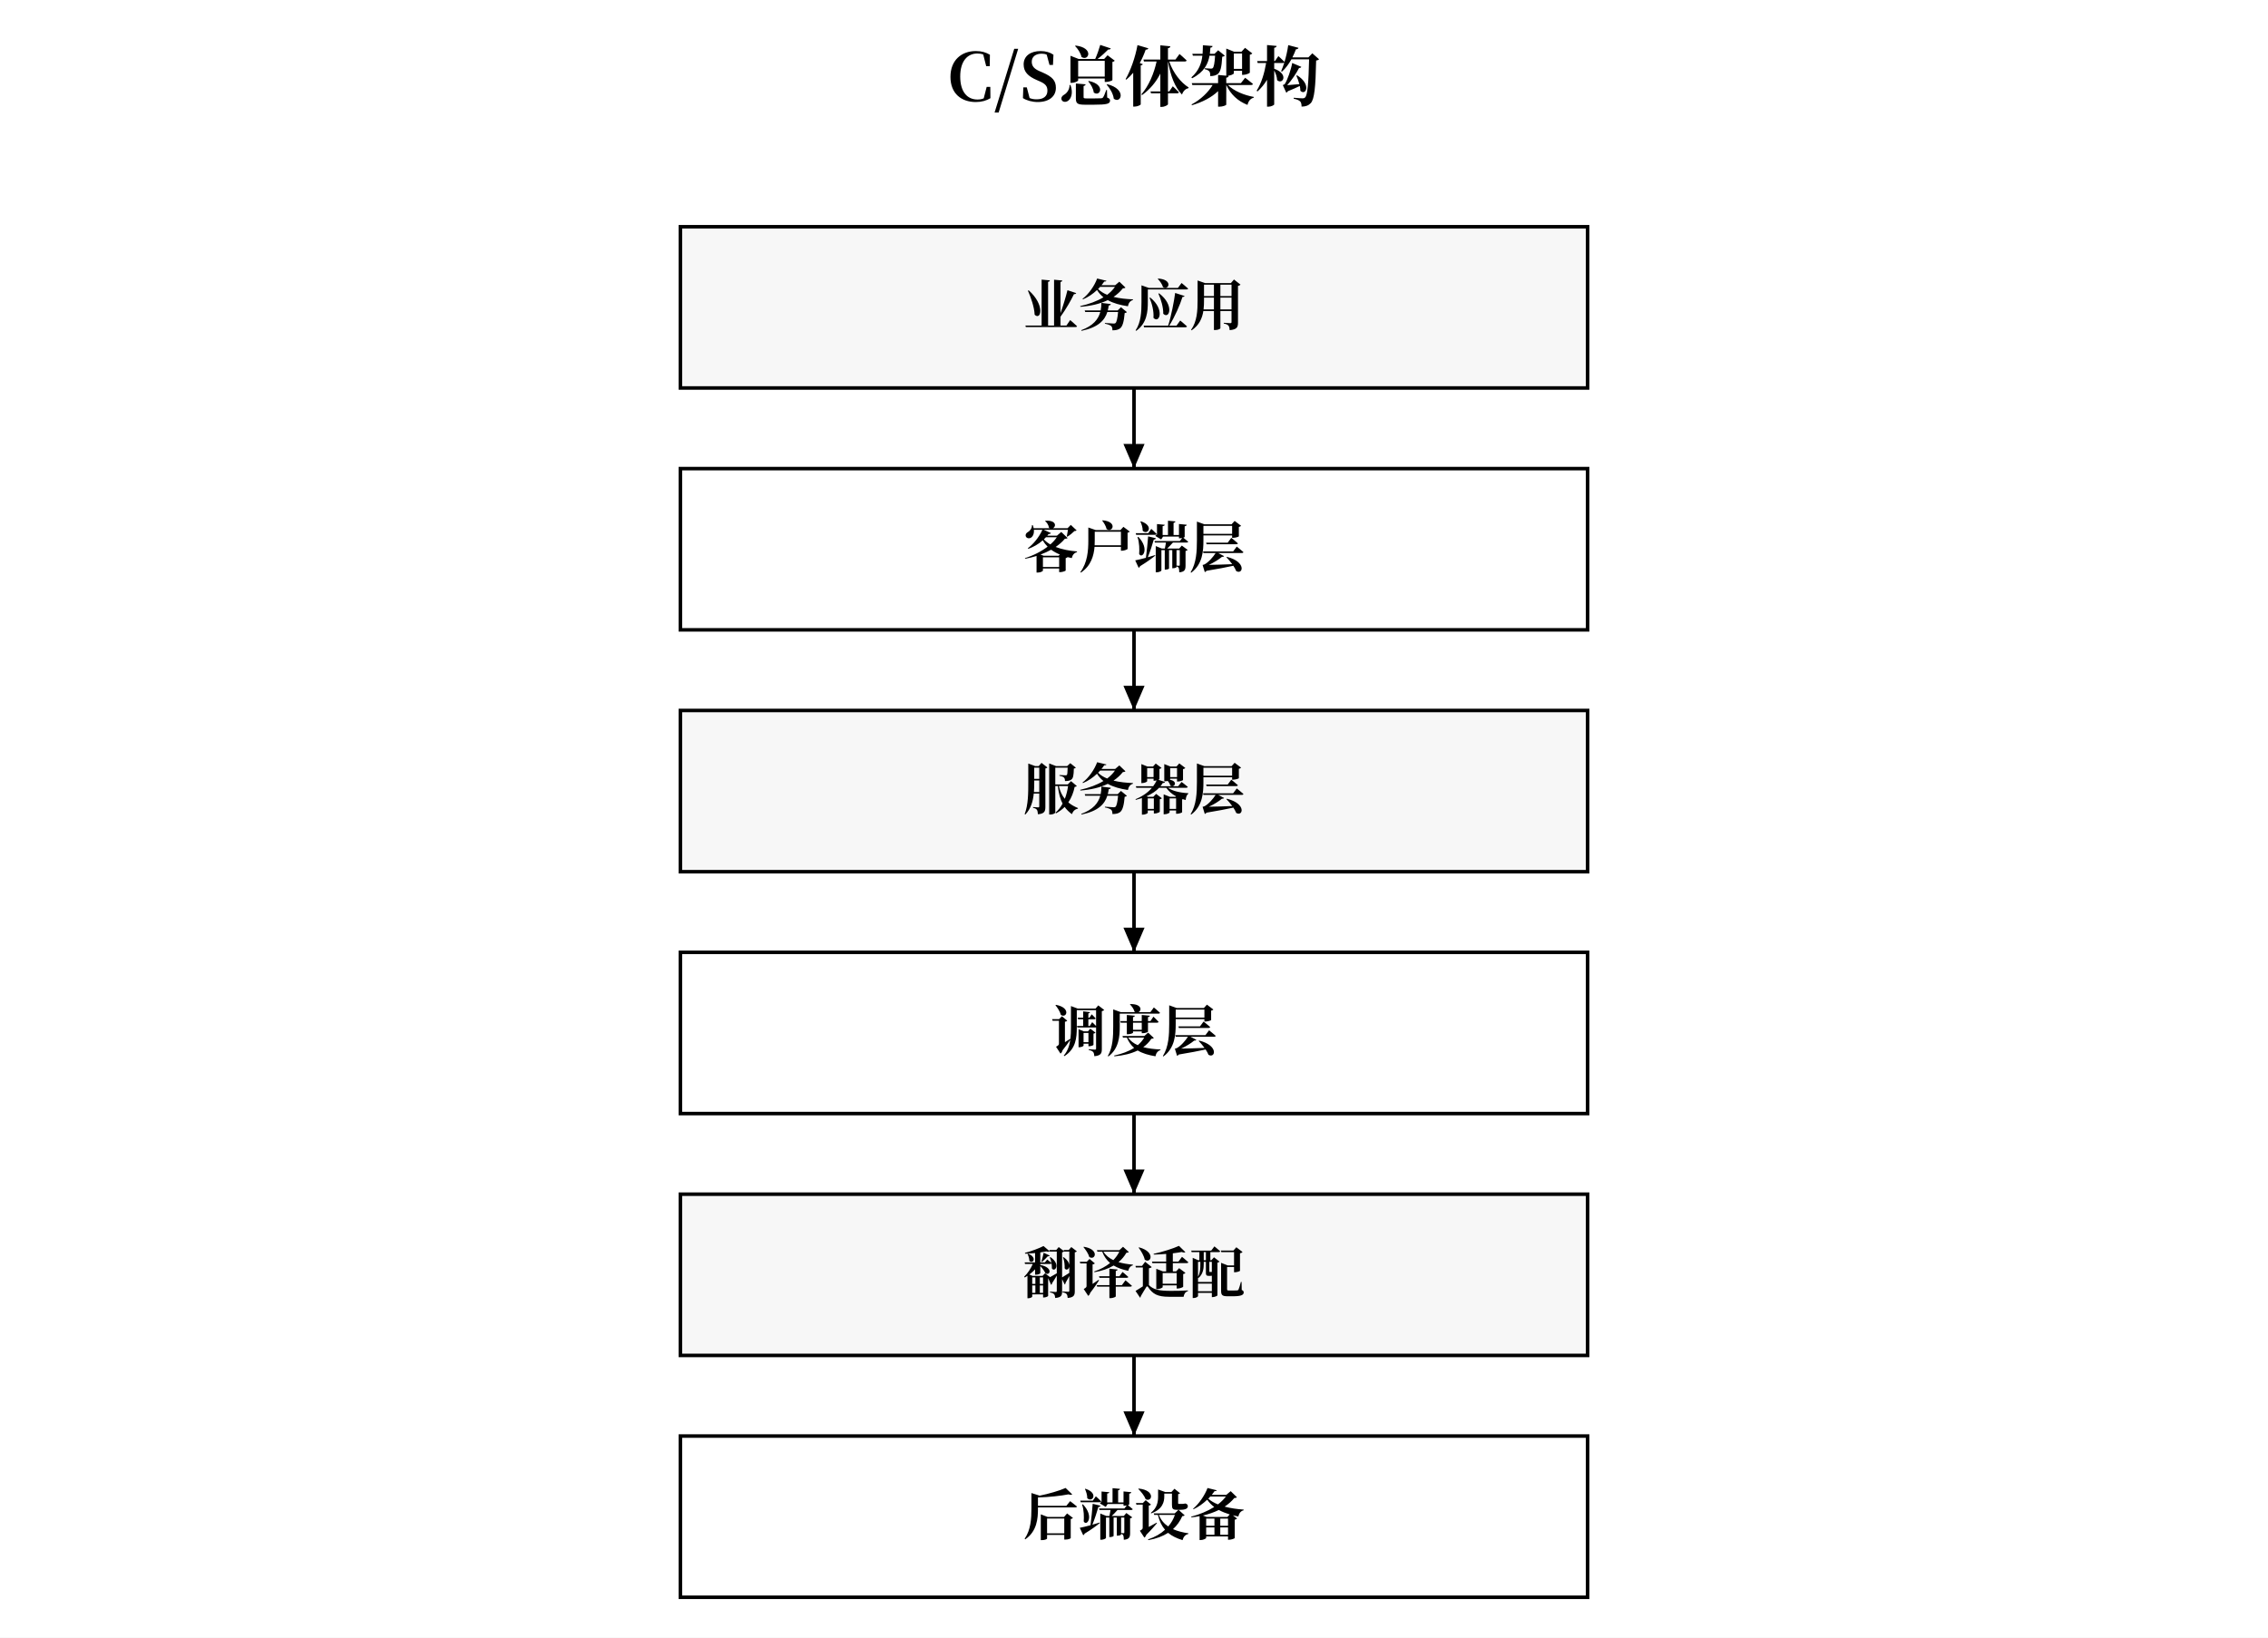
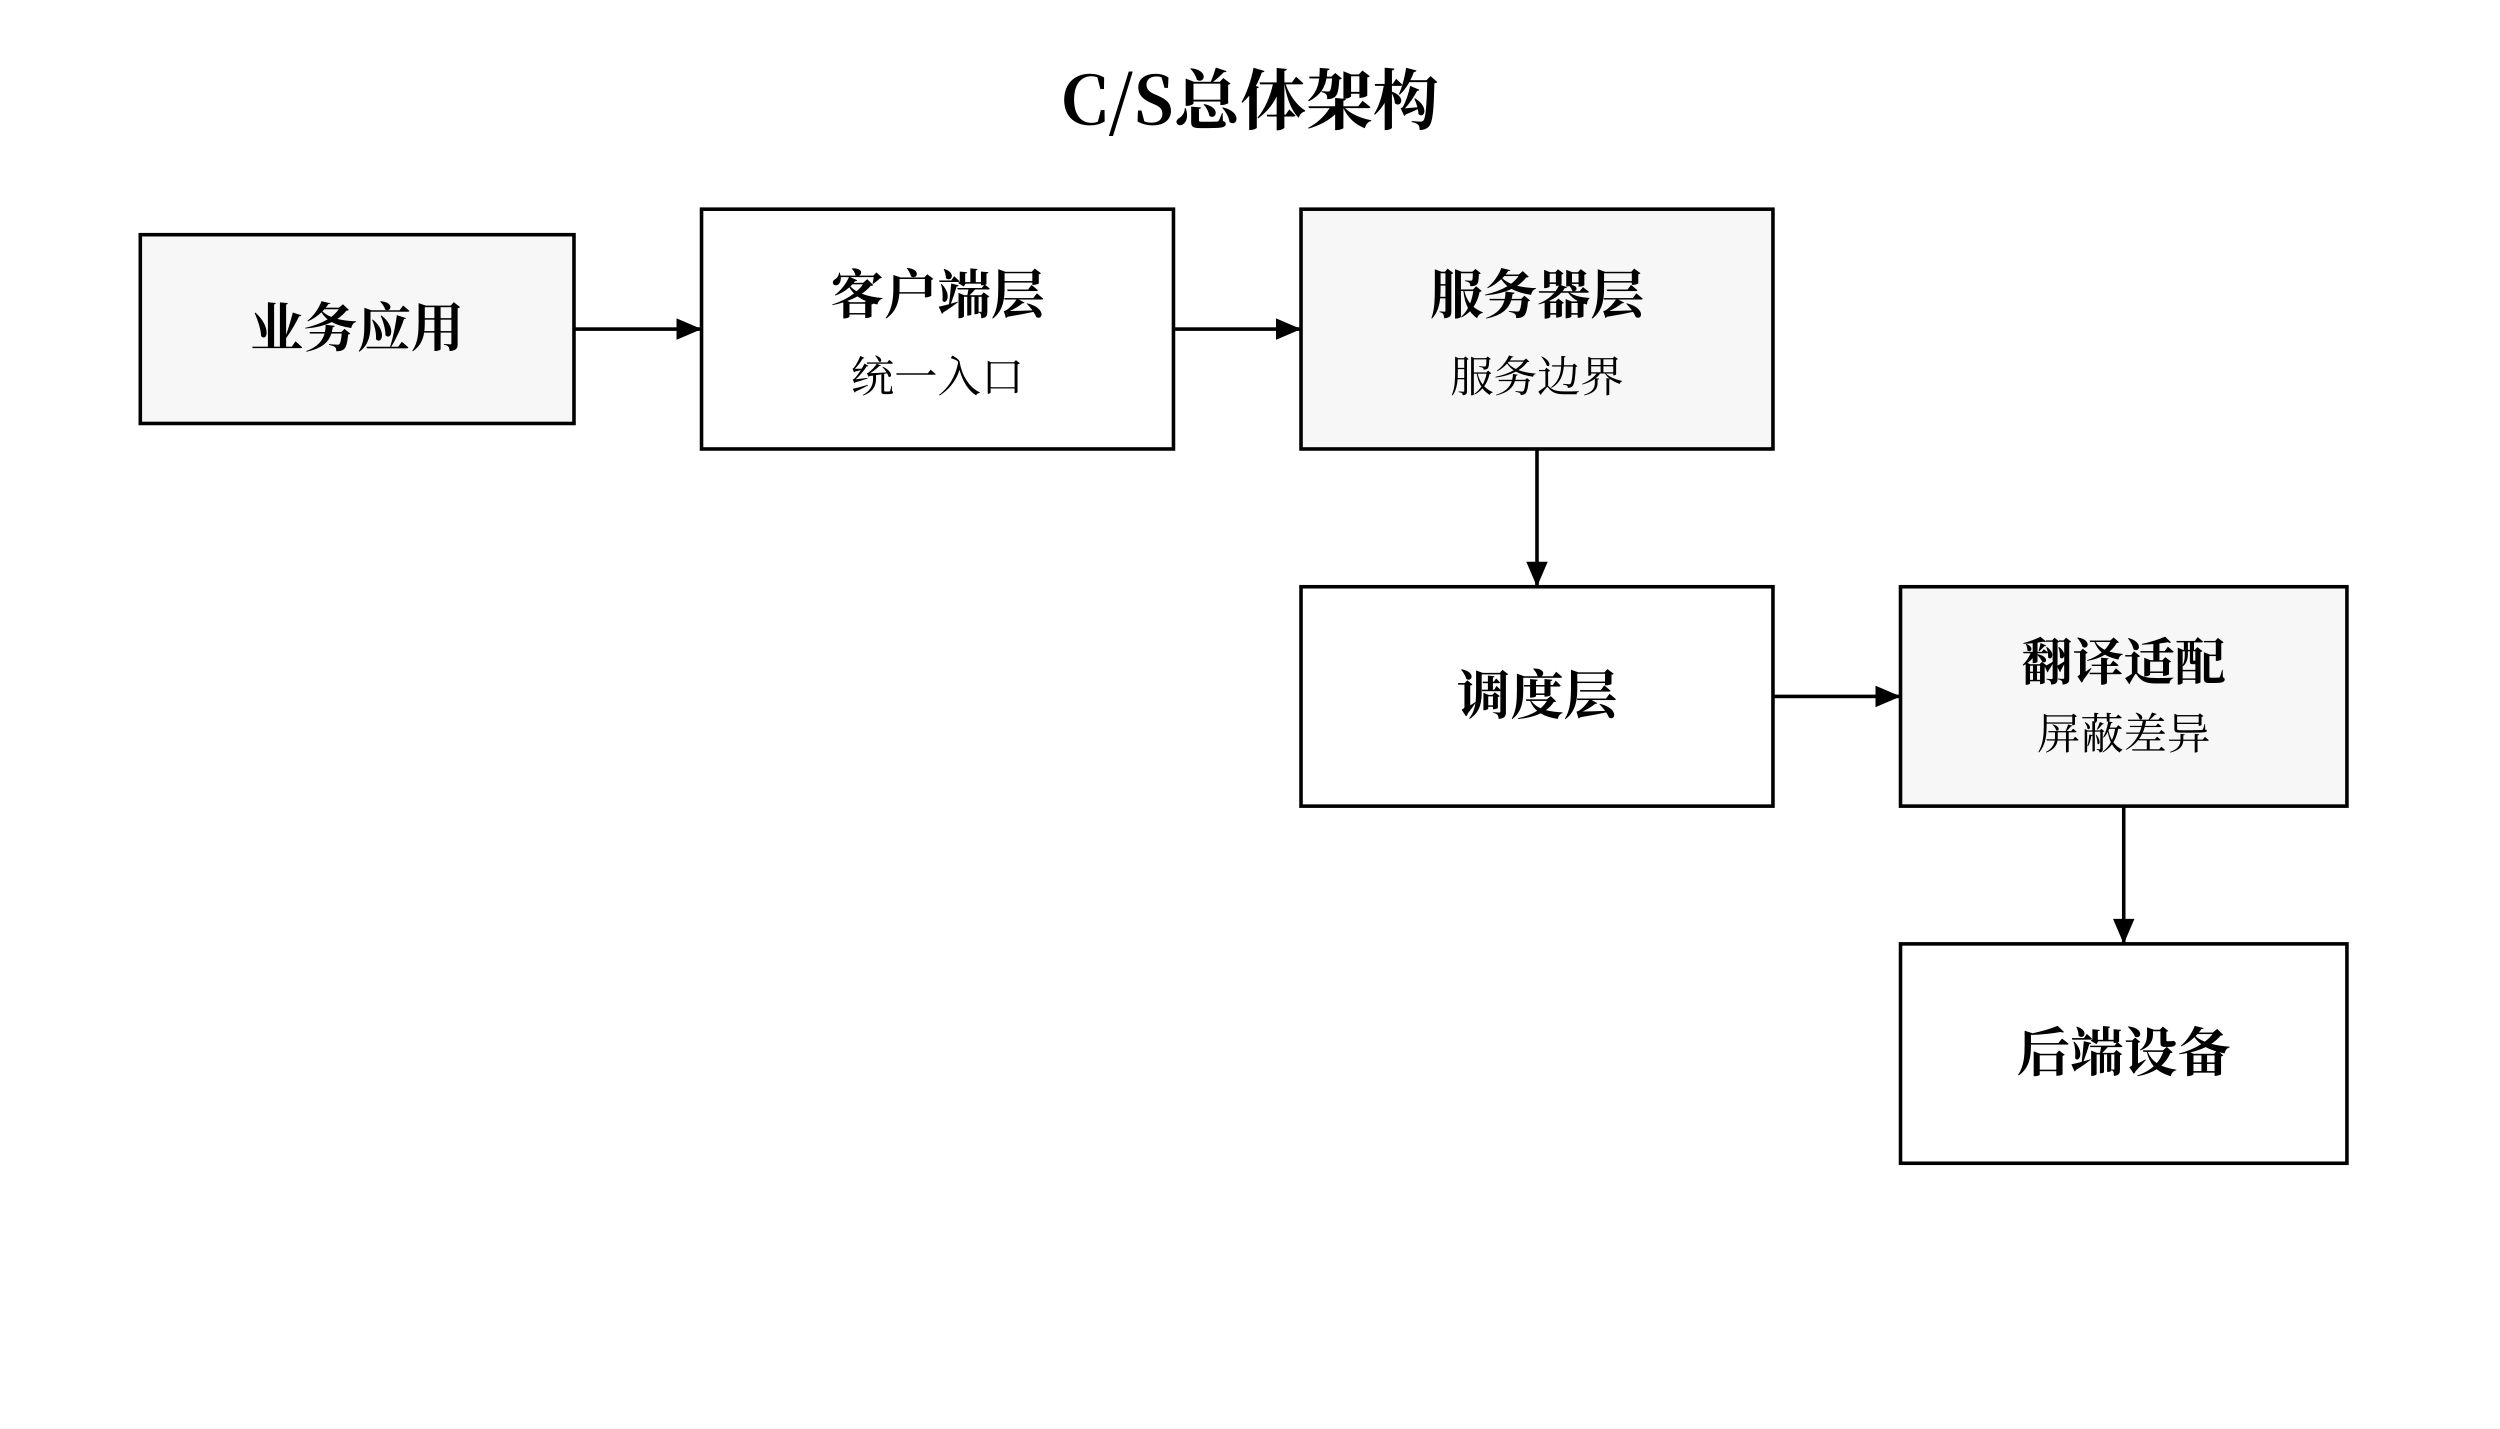
- <svg xmlns="http://www.w3.org/2000/svg" width="900" height="650" viewBox="0 0 900 650">
+ <svg xmlns="http://www.w3.org/2000/svg" width="980" height="560" viewBox="0 0 980 560">
  <defs>
    <marker id="arrow" markerWidth="8" markerHeight="8" refX="7" refY="3" orient="auto" markerUnits="strokeWidth">
      <path d="M0,0 L0,6 L7,3 z" fill="#000000" />
    </marker>
  </defs>
-   <rect x="0" y="0" width="900" height="650" fill="#ffffff" />
-   <text x="450.0" y="40" font-family="SimSun, Songti SC, Noto Serif CJK SC, Microsoft YaHei, Arial, sans-serif" font-size="26" font-weight="bold" text-anchor="middle" fill="#000000">C/S总体架构</text>
-   <rect x="270" y="90" width="360" height="64" fill="#f7f7f7" stroke="#000000" stroke-width="1.4" />
-   <text x="450.0" y="122.0" font-family="SimSun, Songti SC, Noto Serif CJK SC, Microsoft YaHei, Arial, sans-serif" font-size="22" font-weight="bold" text-anchor="middle" dominant-baseline="middle" fill="#000000">业务应用</text>
-   <line x1="450.0" y1="154" x2="450.0" y2="186" stroke="#000000" stroke-width="1.4" marker-end="url(#arrow)" />
-   <rect x="270" y="186" width="360" height="64" fill="#ffffff" stroke="#000000" stroke-width="1.4" />
-   <text x="450.0" y="218.0" font-family="SimSun, Songti SC, Noto Serif CJK SC, Microsoft YaHei, Arial, sans-serif" font-size="22" font-weight="bold" text-anchor="middle" dominant-baseline="middle" fill="#000000">客户端层</text>
-   <line x1="450.0" y1="250" x2="450.0" y2="282" stroke="#000000" stroke-width="1.4" marker-end="url(#arrow)" />
-   <rect x="270" y="282" width="360" height="64" fill="#f7f7f7" stroke="#000000" stroke-width="1.4" />
-   <text x="450.0" y="314.0" font-family="SimSun, Songti SC, Noto Serif CJK SC, Microsoft YaHei, Arial, sans-serif" font-size="22" font-weight="bold" text-anchor="middle" dominant-baseline="middle" fill="#000000">服务器层</text>
-   <line x1="450.0" y1="346" x2="450.0" y2="378" stroke="#000000" stroke-width="1.4" marker-end="url(#arrow)" />
-   <rect x="270" y="378" width="360" height="64" fill="#ffffff" stroke="#000000" stroke-width="1.4" />
-   <text x="450.0" y="410.0" font-family="SimSun, Songti SC, Noto Serif CJK SC, Microsoft YaHei, Arial, sans-serif" font-size="22" font-weight="bold" text-anchor="middle" dominant-baseline="middle" fill="#000000">调度层</text>
-   <line x1="450.0" y1="442" x2="450.0" y2="474" stroke="#000000" stroke-width="1.4" marker-end="url(#arrow)" />
-   <rect x="270" y="474" width="360" height="64" fill="#f7f7f7" stroke="#000000" stroke-width="1.4" />
-   <text x="450.0" y="506.0" font-family="SimSun, Songti SC, Noto Serif CJK SC, Microsoft YaHei, Arial, sans-serif" font-size="22" font-weight="bold" text-anchor="middle" dominant-baseline="middle" fill="#000000">翻译适配</text>
-   <line x1="450.0" y1="538" x2="450.0" y2="570" stroke="#000000" stroke-width="1.4" marker-end="url(#arrow)" />
-   <rect x="270" y="570" width="360" height="64" fill="#ffffff" stroke="#000000" stroke-width="1.4" />
-   <text x="450.0" y="602.0" font-family="SimSun, Songti SC, Noto Serif CJK SC, Microsoft YaHei, Arial, sans-serif" font-size="22" font-weight="bold" text-anchor="middle" dominant-baseline="middle" fill="#000000">后端设备</text>
+   <rect x="0" y="0" width="980" height="560" fill="#ffffff" />
+   <text x="490" y="40" font-family="SimSun, Songti SC, Noto Serif CJK SC, Microsoft YaHei, Arial, sans-serif" font-size="26" font-weight="bold" text-anchor="middle" dominant-baseline="middle">C/S总体架构</text>
+   <rect x="55" y="92" width="170" height="74" fill="#f7f7f7" stroke="#000" stroke-width="1.4" />
+   <text x="140" y="129" font-family="SimSun, Songti SC, Noto Serif CJK SC, Microsoft YaHei, Arial, sans-serif" font-size="21" font-weight="bold" text-anchor="middle" dominant-baseline="middle">业务应用</text>
+   <line x1="225" y1="129" x2="275" y2="129" stroke="#000" stroke-width="1.4" marker-end="url(#arrow)" />
+   <rect x="275" y="82" width="185" height="94" fill="#ffffff" stroke="#000" stroke-width="1.4" />
+   <text x="367.5" y="116" font-family="SimSun, Songti SC, Noto Serif CJK SC, Microsoft YaHei, Arial, sans-serif" font-size="21" font-weight="bold" text-anchor="middle" dominant-baseline="middle">客户端层</text>
+   <text x="367.5" y="148" font-family="SimSun, Songti SC, Noto Serif CJK SC, Microsoft YaHei, Arial, sans-serif" font-size="17" text-anchor="middle" dominant-baseline="middle">统一入口</text>
+   <line x1="460" y1="129" x2="510" y2="129" stroke="#000" stroke-width="1.4" marker-end="url(#arrow)" />
+   <rect x="510" y="82" width="185" height="94" fill="#f7f7f7" stroke="#000" stroke-width="1.4" />
+   <text x="602.5" y="116" font-family="SimSun, Songti SC, Noto Serif CJK SC, Microsoft YaHei, Arial, sans-serif" font-size="21" font-weight="bold" text-anchor="middle" dominant-baseline="middle">服务器层</text>
+   <text x="602.5" y="148" font-family="SimSun, Songti SC, Noto Serif CJK SC, Microsoft YaHei, Arial, sans-serif" font-size="17" text-anchor="middle" dominant-baseline="middle">服务边界</text>
+   <line x1="602.5" y1="176" x2="602.5" y2="230" stroke="#000" stroke-width="1.4" marker-end="url(#arrow)" />
+   <rect x="510" y="230" width="185" height="86" fill="#ffffff" stroke="#000" stroke-width="1.4" />
+   <text x="602.5" y="273" font-family="SimSun, Songti SC, Noto Serif CJK SC, Microsoft YaHei, Arial, sans-serif" font-size="21" font-weight="bold" text-anchor="middle" dominant-baseline="middle">调度层</text>
+   <line x1="695" y1="273" x2="745" y2="273" stroke="#000" stroke-width="1.4" marker-end="url(#arrow)" />
+   <rect x="745" y="230" width="175" height="86" fill="#f7f7f7" stroke="#000" stroke-width="1.4" />
+   <text x="832.5" y="260" font-family="SimSun, Songti SC, Noto Serif CJK SC, Microsoft YaHei, Arial, sans-serif" font-size="20" font-weight="bold" text-anchor="middle" dominant-baseline="middle">翻译适配</text>
+   <text x="832.5" y="288" font-family="SimSun, Songti SC, Noto Serif CJK SC, Microsoft YaHei, Arial, sans-serif" font-size="17" text-anchor="middle" dominant-baseline="middle">屏蔽差异</text>
+   <line x1="832.5" y1="316" x2="832.5" y2="370" stroke="#000" stroke-width="1.4" marker-end="url(#arrow)" />
+   <rect x="745" y="370" width="175" height="86" fill="#ffffff" stroke="#000" stroke-width="1.4" />
+   <text x="832.5" y="413" font-family="SimSun, Songti SC, Noto Serif CJK SC, Microsoft YaHei, Arial, sans-serif" font-size="21" font-weight="bold" text-anchor="middle" dominant-baseline="middle">后端设备</text>
</svg>
